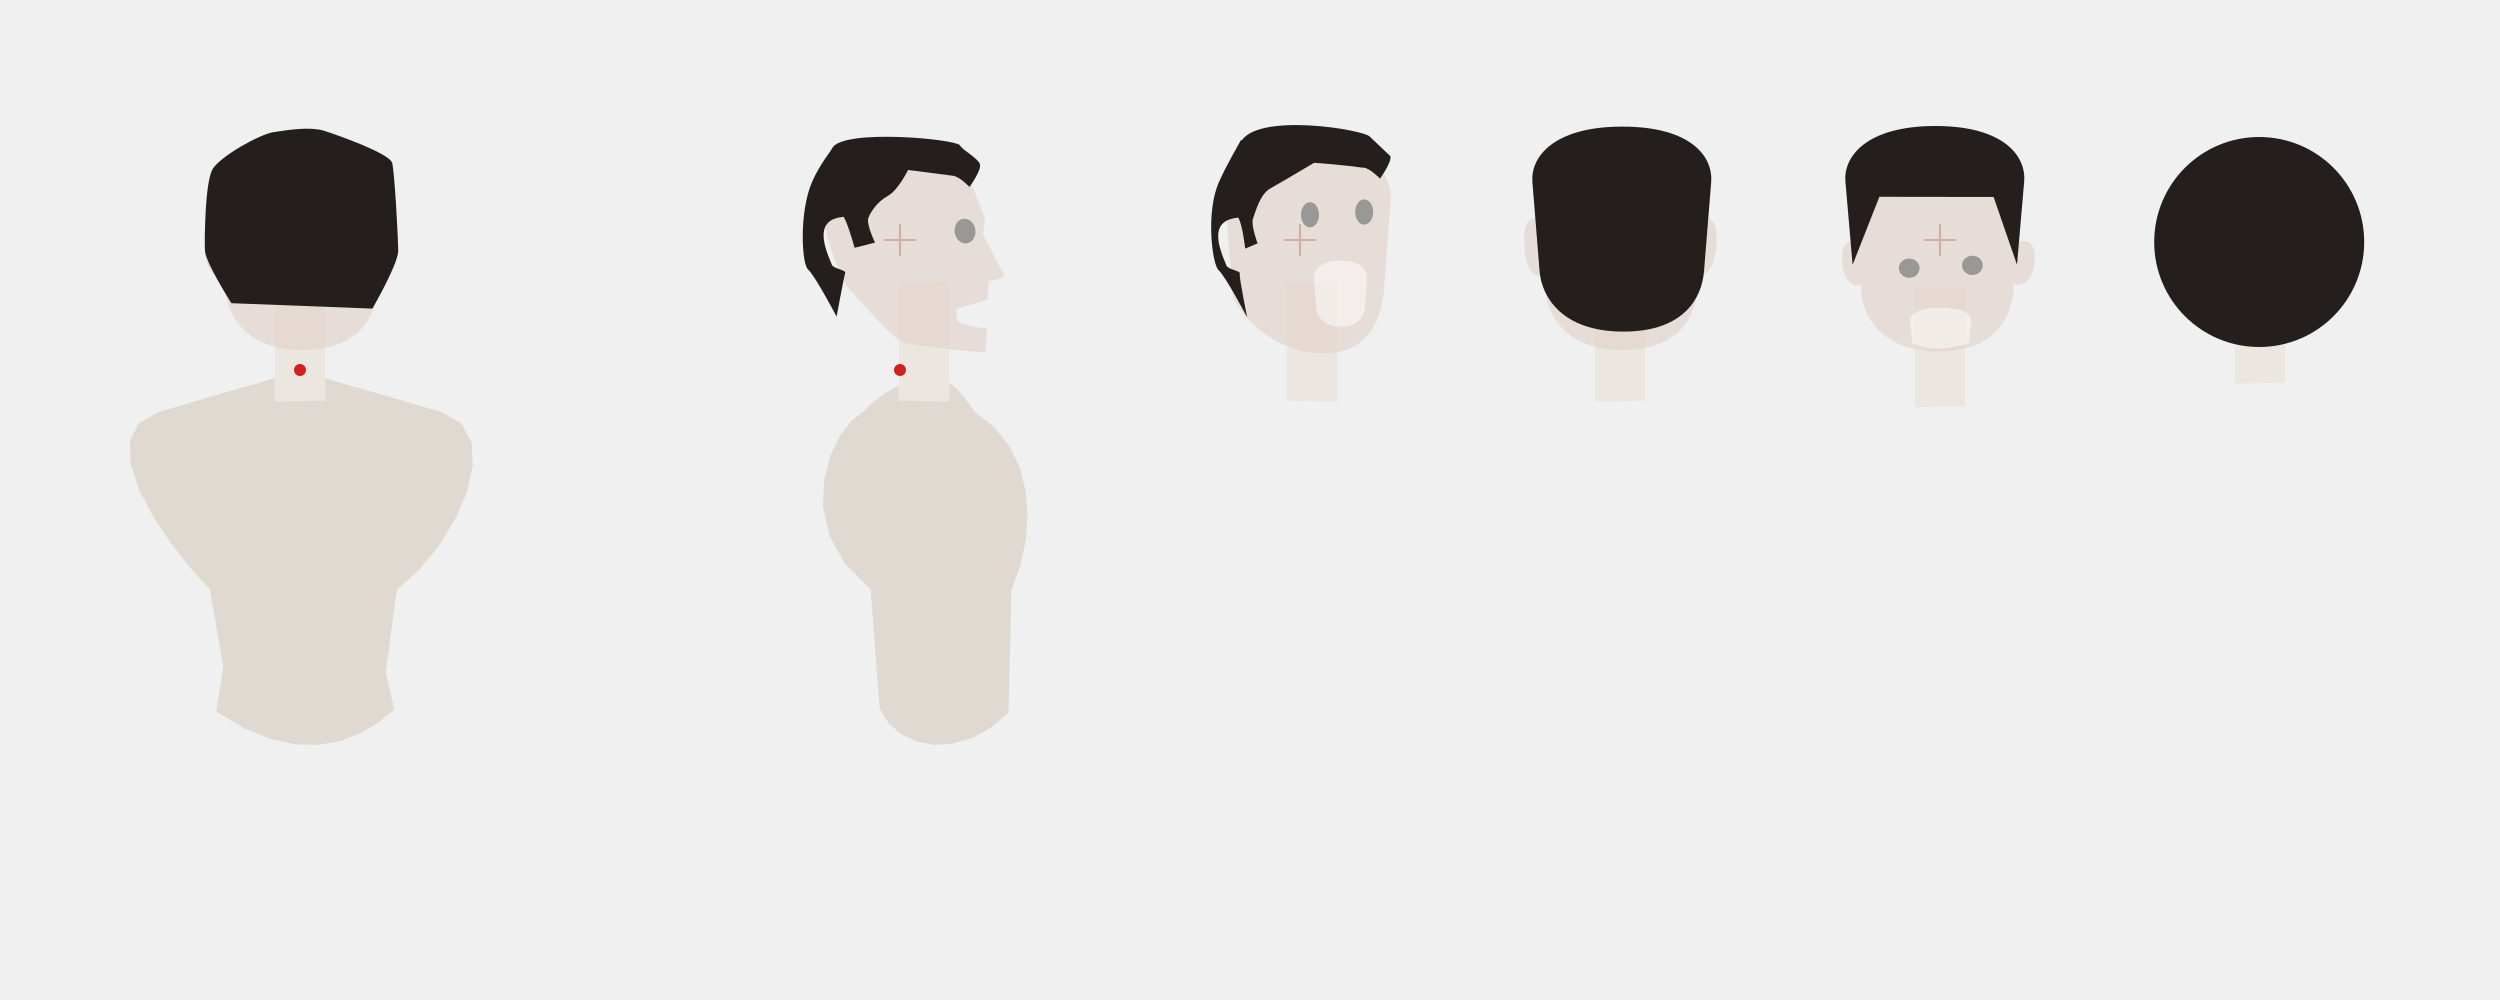
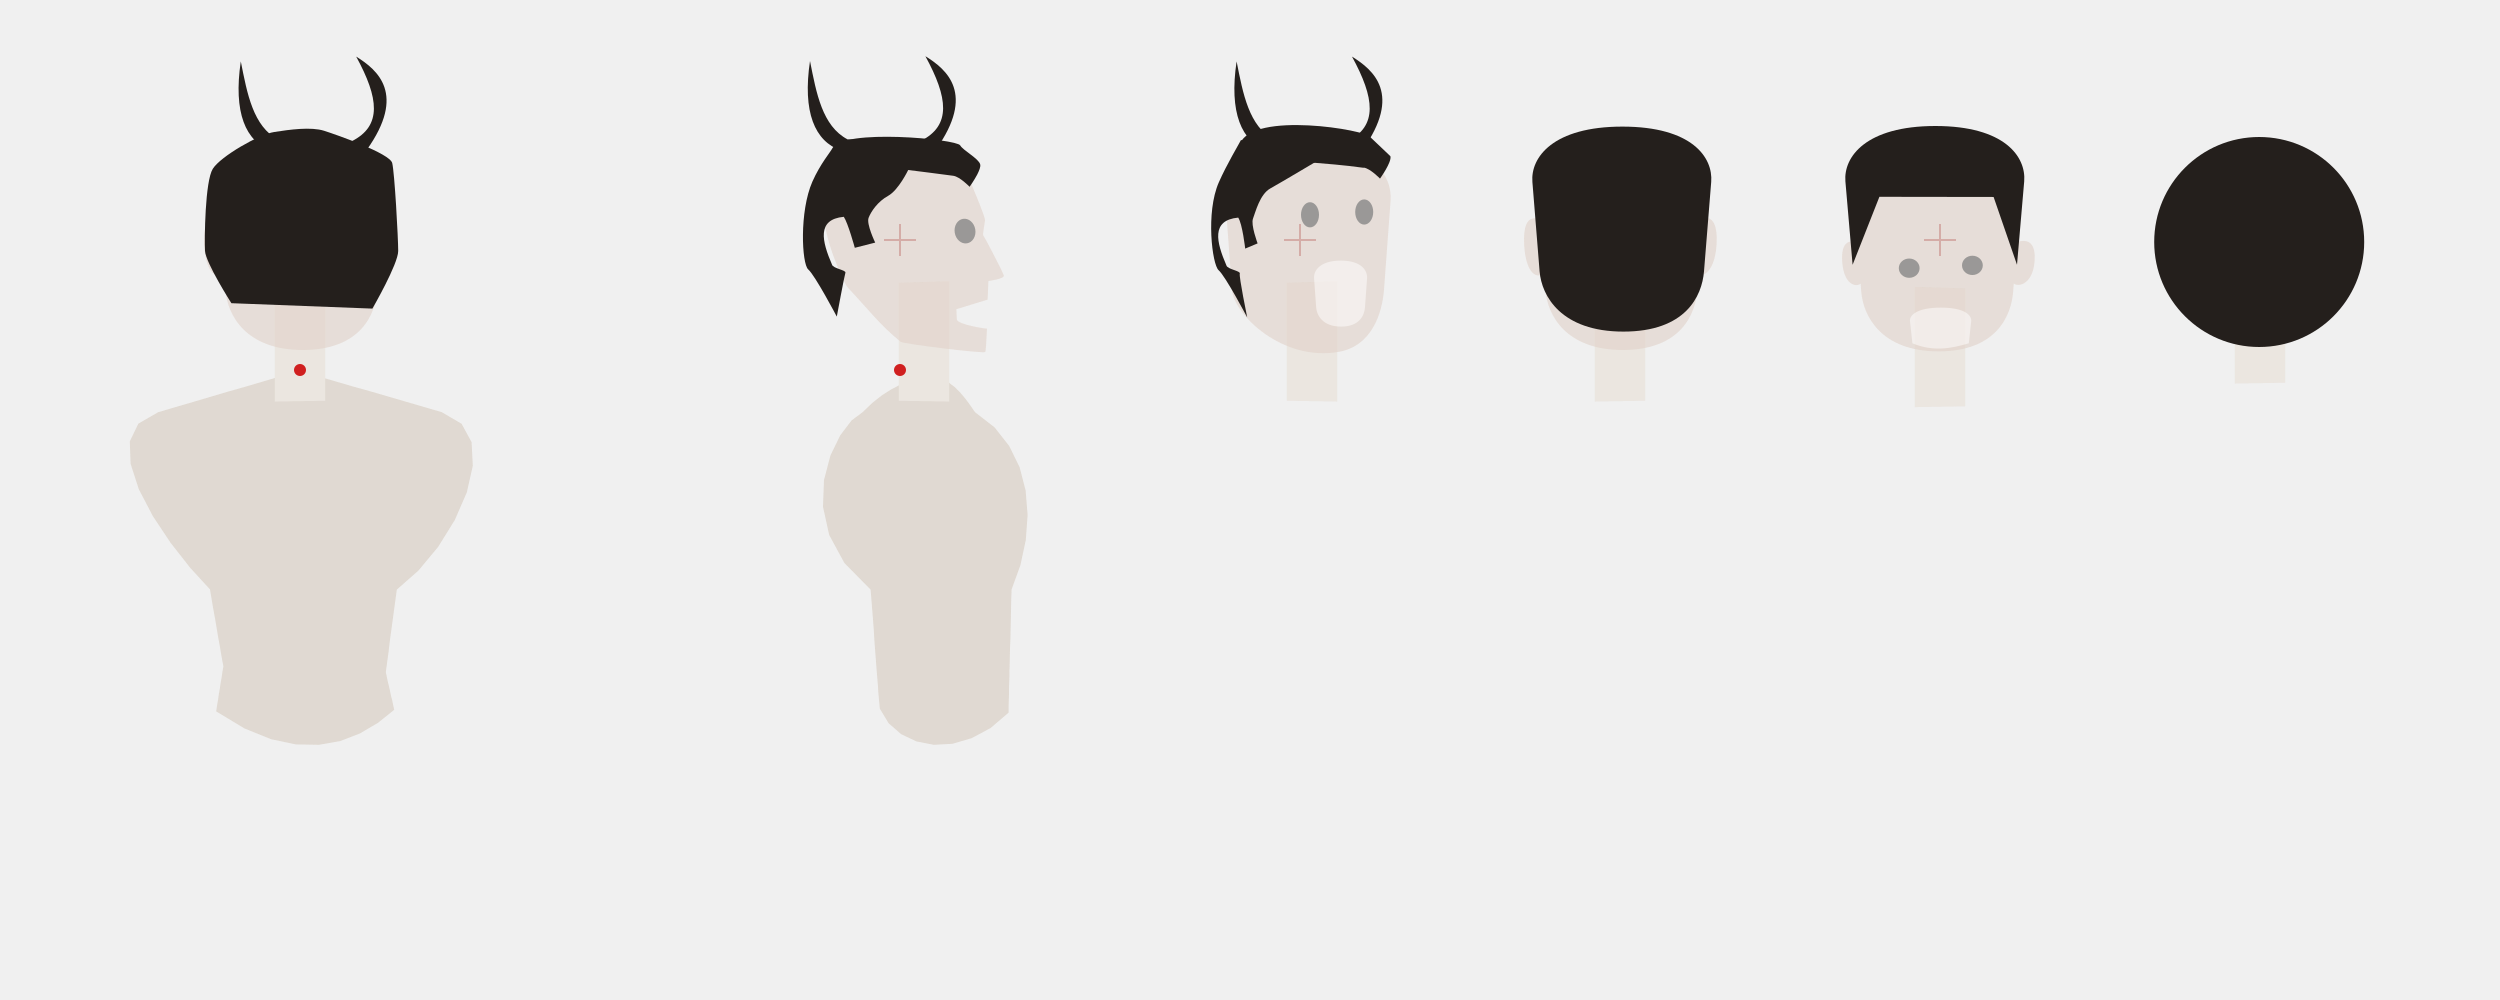
<svg xmlns="http://www.w3.org/2000/svg" width="2500" height="1000" viewBox="-1.5 -1.2 12.5 5" version="1.1" id="svg246">
  <defs id="defs250" />
  <g id="g46">
-     <g opacity="0.7" id="g24">
-       <path d="M-0.709 0.861L-0.621 0.835L-0.532 0.809L-0.444 0.783L-0.356 0.757L-0.268 0.732L-0.18 0.706L-0.092 0.68L-0.004 0.654L0.085 0.68L0.174 0.706L0.263 0.732L0.353 0.757L0.442 0.783L0.531 0.809L0.62 0.835L0.709 0.861L0.808 0.919L0.858 1.011L0.864 1.129L0.834 1.262L0.774 1.4L0.691 1.534L0.592 1.653L0.484 1.748L0.477 1.8L0.47 1.851L0.463 1.903L0.456 1.955L0.449 2.006L0.443 2.058L0.436 2.109L0.429 2.161L0.434 2.184L0.439 2.208L0.445 2.232L0.45 2.255L0.455 2.279L0.461 2.302L0.466 2.326L0.471 2.349L0.39 2.414L0.3 2.467L0.202 2.505L0.094 2.524L-0.021 2.522L-0.145 2.496L-0.278 2.442L-0.419 2.357L-0.415 2.329L-0.41 2.301L-0.406 2.272L-0.401 2.244L-0.397 2.216L-0.392 2.188L-0.388 2.16L-0.383 2.132L-0.392 2.084L-0.4 2.036L-0.409 1.987L-0.417 1.939L-0.425 1.891L-0.434 1.843L-0.442 1.795L-0.45 1.747L-0.549 1.639L-0.647 1.514L-0.736 1.38L-0.806 1.246L-0.847 1.119L-0.851 1.007L-0.808 0.918Z" fill="#d9cfc4" />
-       <path d="M-0.126 0.808L-0.126 0.733L-0.126 0.657L-0.126 0.582L-0.126 0.507L-0.126 0.432L-0.126 0.357L-0.126 0.282L-0.126 0.207L-0.095 0.207L-0.063 0.208L-0.032 0.209L0 0.21L0.032 0.211L0.063 0.212L0.095 0.213L0.126 0.214L0.126 0.287L0.126 0.361L0.126 0.435L0.126 0.509L0.126 0.582L0.126 0.656L0.126 0.73L0.126 0.804L0.095 0.804L0.063 0.805L0.032 0.805L0 0.806L-0.032 0.806L-0.063 0.807L-0.095 0.807Z" fill="#e8e1d9" />
-       <path d="M-0.08 0H0.08M0 -0.08V0.08" stroke="#b04040" stroke-width="0.01" fill="none" />
-       <g opacity="0.6">
-         <g>
-           <path style="fill:#d9c3b6;stroke-width:0.015" d="m 0.014,0.55 c 0.288,0 0.364,-0.177 0.373,-0.301 l 0.033,-0.447 c 0.009,-0.123 -0.089,-0.277 -0.41,-0.277 -0.321,0 -0.425,0.154 -0.416,0.277 l 0.033,0.447 c 0.009,0.123 0.099,0.301 0.387,0.301 z" />
-           <path style="fill:#d9c3b6;fill-opacity:1;stroke-width:0.015" d="m 0.37,0.156 0.003,-0.246 c 5.574e-4,-0.002 0.121,-0.091 0.11,0.111 -0.01,0.166 -0.095,0.175 -0.113,0.135 z" />
-           <path style="fill:#d9c3b6;fill-opacity:1;stroke-width:0.015" d="m -0.378,0.156 -0.003,-0.246 c -5.575e-4,-0.002 -0.11,-0.085 -0.098,0.117 0.01,0.166 0.083,0.169 0.101,0.129 z" />
+     <g opacity="0.7" id="g26">
+       <path d="M-0.709 0.861L-0.621 0.835L-0.532 0.809L-0.444 0.783L-0.356 0.757L-0.268 0.732L-0.18 0.706L-0.092 0.68L-0.004 0.654L0.085 0.68L0.174 0.706L0.263 0.732L0.353 0.757L0.442 0.783L0.531 0.809L0.62 0.835L0.709 0.861L0.808 0.919L0.858 1.011L0.864 1.129L0.834 1.262L0.774 1.4L0.691 1.534L0.592 1.653L0.484 1.748L0.477 1.8L0.47 1.851L0.463 1.903L0.456 1.955L0.449 2.006L0.443 2.058L0.436 2.109L0.429 2.161L0.434 2.184L0.439 2.208L0.445 2.232L0.45 2.255L0.455 2.279L0.461 2.302L0.466 2.326L0.471 2.349L0.39 2.414L0.3 2.467L0.202 2.505L0.094 2.524L-0.021 2.522L-0.145 2.496L-0.278 2.442L-0.419 2.357L-0.415 2.329L-0.41 2.301L-0.406 2.272L-0.401 2.244L-0.397 2.216L-0.392 2.188L-0.388 2.16L-0.383 2.132L-0.392 2.084L-0.4 2.036L-0.409 1.987L-0.417 1.939L-0.425 1.891L-0.434 1.843L-0.442 1.795L-0.45 1.747L-0.549 1.639L-0.647 1.514L-0.736 1.38L-0.806 1.246L-0.847 1.119L-0.851 1.007L-0.808 0.918Z" fill="#d9cfc4" id="path4" />
+       <path d="M-0.126 0.808L-0.126 0.733L-0.126 0.657L-0.126 0.582L-0.126 0.507L-0.126 0.432L-0.126 0.357L-0.126 0.282L-0.126 0.207L-0.095 0.207L-0.063 0.208L-0.032 0.209L0 0.21L0.032 0.211L0.063 0.212L0.095 0.213L0.126 0.214L0.126 0.287L0.126 0.361L0.126 0.435L0.126 0.509L0.126 0.582L0.126 0.656L0.126 0.73L0.126 0.804L0.095 0.804L0.063 0.805L0.032 0.805L0 0.806L-0.032 0.806L-0.063 0.807L-0.095 0.807Z" fill="#e8e1d9" id="path6" />
+       <path d="M-0.08 0H0.08M0 -0.08V0.08" stroke="#b04040" stroke-width="0.01" fill="none" id="path8" />
+       <g opacity="0.6" id="g24">
+         <g id="g16">
+           <path style="fill:#d9c3b6;stroke-width:0.015" d="m 0.014,0.55 c 0.288,0 0.364,-0.177 0.373,-0.301 l 0.033,-0.447 c 0.009,-0.123 -0.089,-0.277 -0.41,-0.277 -0.321,0 -0.425,0.154 -0.416,0.277 l 0.033,0.447 c 0.009,0.123 0.099,0.301 0.387,0.301 z" id="path10" />
+           <path style="fill:#d9c3b6;fill-opacity:1;stroke-width:0.015" d="m 0.37,0.156 0.003,-0.246 c 5.574e-4,-0.002 0.121,-0.091 0.11,0.111 -0.01,0.166 -0.095,0.175 -0.113,0.135 z" id="path12" />
+           <path style="fill:#d9c3b6;fill-opacity:1;stroke-width:0.015" d="m -0.378,0.156 -0.003,-0.246 c -5.575e-4,-0.002 -0.11,-0.085 -0.098,0.117 0.01,0.166 0.083,0.169 0.101,0.129 z" id="path14" />
        </g>
-         <g>
-           <ellipse style="fill:#241f1c;stroke-width:0.015" cx="-0.144" cy="-0.126" rx="0.052" ry="0.063" />
-           <ellipse style="fill:#241f1c;stroke-width:0.015" cx="0.172" cy="-0.14" rx="0.052" ry="0.063" />
+         <g id="g22">
+           <ellipse style="fill:#241f1c;stroke-width:0.015" cx="-0.144" cy="-0.126" rx="0.052" ry="0.063" id="ellipse18" />
+           <ellipse style="fill:#241f1c;stroke-width:0.015" cx="0.172" cy="-0.14" rx="0.052" ry="0.063" id="ellipse20" />
        </g>
      </g>
    </g>
-     <g id="g26" />
    <g id="g28" />
+     <g id="g30" />
    <g id="g32">
      <path style="fill:#241f1c;fill-opacity:1;stroke-width:0.015" d="m -0.343,0.316 c 0,0 -0.129,-0.202 -0.132,-0.262 -0.003,-0.059 0,-0.348 0.039,-0.41 0.039,-0.062 0.23,-0.172 0.307,-0.184 0.077,-0.012 0.184,-0.027 0.25,-0.006 0.065,0.021 0.328,0.113 0.34,0.161 0.012,0.048 0.03,0.375 0.03,0.44 0,0.065 -0.129,0.288 -0.129,0.288" id="path30" />
+       <path style="fill:#241f1c;fill-opacity:1;stroke-width:0.005" d="m -3.14,-0.446 c 0,0 0.469,0.005 0.474,-0.005 0.198,-0.278 0.055,-0.399 -0.053,-0.466 0.113,0.207 0.131,0.347 -0.024,0.424 l -0.365,-0.008 c -0.127,-0.067 -0.156,-0.231 -0.188,-0.392 -0.038,0.255 0.023,0.402 0.156,0.448 z" id="path1232-5" transform="translate(3)" />
    </g>
    <g id="g40" />
    <g id="g44">
      <circle cx="0" cy="0.65" r="0.03" fill="#d02020" id="circle42" />
    </g>
  </g>
  <g transform="translate(3 0)" id="g102">
    <g opacity="0.7" id="g64">
-       <path d="M0.375 0.861L0.364 0.845L0.348 0.822L0.328 0.795L0.303 0.765L0.273 0.735L0.236 0.707L0.193 0.681L0.142 0.66L0.115 0.674L0.082 0.687L0.044 0.703L0.002 0.723L-0.044 0.747L-0.091 0.777L-0.139 0.815L-0.187 0.861L-0.242 0.902L-0.299 0.977L-0.348 1.078L-0.38 1.2L-0.385 1.334L-0.354 1.475L-0.278 1.615L-0.147 1.748L-0.143 1.797L-0.139 1.847L-0.135 1.898L-0.131 1.95L-0.128 2.003L-0.124 2.056L-0.12 2.108L-0.116 2.161L-0.114 2.184L-0.112 2.208L-0.11 2.231L-0.109 2.254L-0.107 2.277L-0.105 2.299L-0.103 2.321L-0.101 2.343L-0.057 2.416L0.006 2.471L0.082 2.507L0.169 2.524L0.262 2.519L0.358 2.491L0.453 2.44L0.543 2.363L0.543 2.331L0.544 2.299L0.545 2.269L0.545 2.24L0.546 2.212L0.547 2.185L0.547 2.158L0.548 2.132L0.549 2.087L0.55 2.042L0.552 1.997L0.553 1.952L0.554 1.904L0.555 1.855L0.556 1.803L0.558 1.747L0.602 1.626L0.629 1.5L0.638 1.375L0.628 1.252L0.598 1.136L0.546 1.03L0.473 0.937Z" fill="#d9cfc4" />
-       <path d="M0.246 0.808L0.246 0.733L0.246 0.657L0.246 0.582L0.246 0.507L0.246 0.432L0.246 0.357L0.246 0.282L0.246 0.207L0.215 0.207L0.183 0.208L0.152 0.209L0.12 0.21L0.088 0.211L0.057 0.212L0.025 0.213L-0.006 0.214L-0.006 0.287L-0.006 0.361L-0.006 0.435L-0.006 0.509L-0.006 0.582L-0.006 0.656L-0.006 0.73L-0.006 0.804L0.025 0.804L0.057 0.805L0.088 0.805L0.12 0.806L0.152 0.806L0.183 0.807L0.215 0.807Z" fill="#e8e1d9" />
-       <path d="M-0.08 0H0.08M0 -0.08V0.08" stroke="#b04040" stroke-width="0.01" fill="none" />
-       <g opacity="0.6">
-         <g>
-           <path style="fill:#d9c3b6;fill-opacity:1;stroke:none;stroke-width:0.01" d="m 0.357,-0.28 c 0.017,0.042 0.069,0.163 0.068,0.182 -0.001,0.019 -0.014,0.071 -0.008,0.076 0.005,0.005 0.097,0.181 0.102,0.199 0.005,0.018 -0.077,0.028 -0.077,0.028 0,0 -0.001,0.021 -0.004,0.093 l -0.156,0.048 0.002,0.05 c -3.3837e-4,0.027 0.151,0.049 0.151,0.047 -0.003,0.067 -0.006,0.113 -0.009,0.117 -0.008,0.009 -0.408,-0.04 -0.423,-0.051 -0.107,-0.088 -0.153,-0.153 -0.263,-0.27 -0.025,-0.026 -0.137,-0.288 -0.114,-0.375 0.089,-0.329 0.583,-0.333 0.731,-0.145 z" />
+       <path d="M0.375 0.861L0.364 0.845L0.348 0.822L0.328 0.795L0.303 0.765L0.273 0.735L0.236 0.707L0.193 0.681L0.142 0.66L0.115 0.674L0.082 0.687L0.044 0.703L0.002 0.723L-0.044 0.747L-0.091 0.777L-0.139 0.815L-0.187 0.861L-0.242 0.902L-0.299 0.977L-0.348 1.078L-0.38 1.2L-0.385 1.334L-0.354 1.475L-0.278 1.615L-0.147 1.748L-0.143 1.797L-0.139 1.847L-0.135 1.898L-0.131 1.95L-0.128 2.003L-0.124 2.056L-0.12 2.108L-0.116 2.161L-0.114 2.184L-0.112 2.208L-0.11 2.231L-0.109 2.254L-0.107 2.277L-0.105 2.299L-0.103 2.321L-0.101 2.343L-0.057 2.416L0.006 2.471L0.082 2.507L0.169 2.524L0.262 2.519L0.358 2.491L0.453 2.44L0.543 2.363L0.543 2.331L0.544 2.299L0.545 2.269L0.545 2.24L0.546 2.212L0.547 2.185L0.547 2.158L0.548 2.132L0.549 2.087L0.55 2.042L0.552 1.997L0.553 1.952L0.554 1.904L0.555 1.855L0.556 1.803L0.558 1.747L0.602 1.626L0.629 1.5L0.638 1.375L0.628 1.252L0.598 1.136L0.546 1.03L0.473 0.937Z" fill="#d9cfc4" id="path38" />
+       <path d="M0.246 0.808L0.246 0.733L0.246 0.657L0.246 0.582L0.246 0.507L0.246 0.432L0.246 0.357L0.246 0.282L0.246 0.207L0.215 0.207L0.183 0.208L0.152 0.209L0.12 0.21L0.088 0.211L0.057 0.212L0.025 0.213L-0.006 0.214L-0.006 0.287L-0.006 0.361L-0.006 0.435L-0.006 0.509L-0.006 0.582L-0.006 0.656L-0.006 0.73L-0.006 0.804L0.025 0.804L0.057 0.805L0.088 0.805L0.12 0.806L0.152 0.806L0.183 0.807L0.215 0.807Z" fill="#e8e1d9" id="path40" />
+       <path d="M-0.08 0H0.08M0 -0.08V0.08" stroke="#b04040" stroke-width="0.01" fill="none" id="path42" />
+       <g opacity="0.6" id="g53">
+         <g id="g47">
+           <path style="fill:#d9c3b6;fill-opacity:1;stroke:none;stroke-width:0.01" d="m 0.357,-0.28 c 0.017,0.042 0.069,0.163 0.068,0.182 -0.001,0.019 -0.014,0.071 -0.008,0.076 0.005,0.005 0.097,0.181 0.102,0.199 0.005,0.018 -0.077,0.028 -0.077,0.028 0,0 -0.001,0.021 -0.004,0.093 l -0.156,0.048 0.002,0.05 c -3.3837e-4,0.027 0.151,0.049 0.151,0.047 -0.003,0.067 -0.006,0.113 -0.009,0.117 -0.008,0.009 -0.408,-0.04 -0.423,-0.051 -0.107,-0.088 -0.153,-0.153 -0.263,-0.27 -0.025,-0.026 -0.137,-0.288 -0.114,-0.375 0.089,-0.329 0.583,-0.333 0.731,-0.145 z" id="path44" />
        </g>
-         <g>
-           <ellipse style="fill:#241f1c;stroke-width:0.015" cx="0.328" cy="0.008" rx="0.052" ry="0.062" transform="rotate(-9.201606)" />
+         <g id="g51">
+           <ellipse style="fill:#241f1c;stroke-width:0.015" cx="0.328" cy="0.008" rx="0.052" ry="0.062" transform="rotate(-9.201606)" id="ellipse49" />
        </g>
      </g>
    </g>
    <g id="g66" />
    <g id="g68" />
    <g id="g70" />
    <g id="g96">
-       <path style="fill:#241f1c;fill-opacity:1;stroke-width:0.015" d="m 0.348,-0.266 c 0,0 0.06,-0.083 0.052,-0.112 -0.007,-0.029 -0.086,-0.07 -0.1,-0.095 -0.018,-0.032 -0.588,-0.085 -0.639,0.014 -0.01,0.02 -0.06,0.077 -0.1,0.167 -0.066,0.15 -0.053,0.411 -0.021,0.439 0.034,0.029 0.143,0.236 0.143,0.236 0,0 0.038,-0.205 0.043,-0.219 0.005,-0.014 -0.062,-0.021 -0.067,-0.041 -0.05,-0.116 -0.078,-0.226 0.059,-0.239 0.021,0.031 0.055,0.155 0.055,0.155 l 0.102,-0.026 c 0,0 -0.045,-0.093 -0.033,-0.124 0.012,-0.031 0.045,-0.081 0.098,-0.11 0.052,-0.029 0.1,-0.129 0.1,-0.129 0,0 0.193,0.024 0.226,0.029 0.033,0.005 0.081,0.055 0.081,0.055 z" id="path94" />
+       <path style="fill:#241f1c;fill-opacity:1;stroke-width:0.015" d="m 0.348,-0.266 c 0,0 0.022,-0.031 0.038,-0.061 0.01,-0.02 0.018,-0.039 0.015,-0.051 -0.007,-0.029 -0.086,-0.07 -0.1,-0.095 -0.018,-0.032 -0.588,-0.085 -0.639,0.014 -0.01,0.02 -0.06,0.077 -0.1,0.167 -0.066,0.15 -0.053,0.411 -0.021,0.439 0.034,0.029 0.143,0.236 0.143,0.236 0,0 0.038,-0.205 0.043,-0.219 0.005,-0.014 -0.062,-0.021 -0.067,-0.041 -0.05,-0.116 -0.078,-0.226 0.059,-0.239 0.021,0.031 0.055,0.155 0.055,0.155 l 0.102,-0.026 c 0,0 -0.045,-0.093 -0.033,-0.124 0.012,-0.031 0.045,-0.081 0.098,-0.11 0.052,-0.029 0.1,-0.129 0.1,-0.129 0,0 0.193,0.024 0.226,0.029 0.033,0.005 0.081,0.055 0.081,0.055 z" id="path94" />
+       <path style="fill:#241f1c;fill-opacity:1;stroke-width:0.005" d="m -0.294,-0.448 c 0,0 0.469,0.005 0.474,-0.005 0.198,-0.278 0.055,-0.399 -0.053,-0.466 0.113,0.207 0.131,0.347 -0.024,0.424 l -0.365,-0.008 c -0.127,-0.067 -0.156,-0.231 -0.188,-0.392 -0.038,0.255 0.023,0.402 0.156,0.448 z" id="path1232" />
    </g>
    <g id="g100">
      <circle cx="0" cy="0.65" r="0.03" fill="#d02020" id="circle98" />
    </g>
  </g>
  <g id="quarter" transform="translate(5 0)" style="color:#7c1d1d">
    <g opacity="0.7" id="g2333">
-       <path d="M0.186 0.808L0.186 0.733L0.186 0.657L0.186 0.582L0.186 0.507L0.186 0.432L0.186 0.357L0.186 0.282L0.186 0.207L0.155 0.207L0.123 0.208L0.092 0.209L0.06 0.21L0.028 0.211L-0.003 0.212L-0.035 0.213L-0.066 0.214L-0.066 0.287L-0.066 0.361L-0.066 0.435L-0.066 0.509L-0.066 0.582L-0.066 0.656L-0.066 0.73L-0.066 0.804L-0.035 0.804L-0.003 0.805L0.028 0.805L0.06 0.806L0.092 0.806L0.123 0.807L0.155 0.807Z" fill="#e8e1d9" />
-       <path d="M-0.08 0H0.08M0 -0.08V0.08" stroke="#b04040" stroke-width="0.01" fill="none" />
-       <g opacity="0.6">
-         <g>
-           <path style="fill:#d9c3b6;stroke-width:0.015" d="M 0.195,0.559 C 0.358,0.53 0.411,0.368 0.42,0.249 l 0.033,-0.447 C 0.462,-0.321 0.364,-0.475 0.043,-0.475 c -0.321,0 -0.425,0.154 -0.416,0.277 l 0.033,0.447 c 0.009,0.123 0.252,0.361 0.535,0.31 z" />
+       <path d="M0.186 0.808L0.186 0.733L0.186 0.657L0.186 0.582L0.186 0.507L0.186 0.432L0.186 0.357L0.186 0.282L0.186 0.207L0.155 0.207L0.123 0.208L0.092 0.209L0.06 0.21L0.028 0.211L-0.003 0.212L-0.035 0.213L-0.066 0.214L-0.066 0.287L-0.066 0.361L-0.066 0.435L-0.066 0.509L-0.066 0.582L-0.066 0.656L-0.066 0.73L-0.066 0.804L-0.035 0.804L-0.003 0.805L0.028 0.805L0.06 0.806L0.092 0.806L0.123 0.807L0.155 0.807Z" fill="#e8e1d9" id="path64" />
+       <path d="M-0.08 0H0.08M0 -0.08V0.08" stroke="#b04040" stroke-width="0.01" fill="none" id="path66" />
+       <g opacity="0.6" id="g91">
+         <g id="g71">
+           <path style="fill:#d9c3b6;stroke-width:0.015" d="M 0.195,0.559 C 0.358,0.53 0.411,0.368 0.42,0.249 l 0.033,-0.447 C 0.462,-0.321 0.364,-0.475 0.043,-0.475 c -0.321,0 -0.425,0.154 -0.416,0.277 l 0.033,0.447 c 0.009,0.123 0.252,0.361 0.535,0.31 z" id="path68" />
        </g>
-         <g>
-           <g transform="translate(-0.01)">
-             <g transform="matrix(0.866,0,0,1,0.1821,0)">
-               <g>
-                 <ellipse style="fill:#241f1c;stroke-width:0.015" cx="0.172" cy="-0.14" rx="0.052" ry="0.063" />
+         <g id="g89">
+           <g transform="translate(-0.01)" id="g79">
+             <g transform="matrix(0.866,0,0,1,0.1821,0)" id="g77">
+               <g id="g75">
+                 <ellipse style="fill:#241f1c;stroke-width:0.015" cx="0.172" cy="-0.14" rx="0.052" ry="0.063" id="ellipse73" />
              </g>
            </g>
          </g>
-           <g transform="translate(-0.01)">
-             <g transform="matrix(0.866,0,0,1,0.1847,0)">
-               <g>
-                 <ellipse style="fill:#241f1c;stroke-width:0.015" cx="-0.144" cy="-0.126" rx="0.052" ry="0.063" />
+           <g transform="translate(-0.01)" id="g87">
+             <g transform="matrix(0.866,0,0,1,0.1847,0)" id="g85">
+               <g id="g83">
+                 <ellipse style="fill:#241f1c;stroke-width:0.015" cx="-0.144" cy="-0.126" rx="0.052" ry="0.063" id="ellipse81" />
              </g>
            </g>
          </g>
        </g>
      </g>
    </g>
-     <g id="quarter-back" />
+     <g id="quarter-back">
+       <path style="fill:#241f1c;fill-opacity:1;stroke-width:0.005" d="m 1.839,-0.446 c 0,0 0.469,0.005 0.474,-0.005 0.198,-0.278 0.055,-0.399 -0.053,-0.466 0.113,0.207 0.131,0.347 -0.024,0.424 l -0.365,-0.008 c -0.127,-0.067 -0.156,-0.231 -0.188,-0.392 -0.038,0.255 0.023,0.402 0.156,0.448 z" id="path1232-8" transform="translate(-2)" />
+     </g>
    <g id="quarter-over">
      <path style="fill:#241f1c;fill-opacity:1;stroke-width:0.015" d="m 1.705,-0.5 c -0.01,0.02 -0.071,0.121 -0.111,0.212 -0.066,0.15 -0.033,0.411 -0.001,0.439 0.034,0.029 0.143,0.236 0.143,0.236 0,0 -0.042,-0.205 -0.037,-0.219 0.005,-0.014 -0.062,-0.021 -0.067,-0.041 -0.05,-0.116 -0.078,-0.226 0.059,-0.239 0.021,0.031 0.035,0.155 0.035,0.155 l 0.062,-0.026 c 0,0 -0.035,-0.093 -0.023,-0.124 0.012,-0.031 0.034,-0.122 0.087,-0.151 0.052,-0.029 0.225,-0.132 0.225,-0.132" id="path2291-4" transform="translate(-2)" />
      <path style="fill:#241f1c;fill-opacity:1;stroke-width:0.015" d="m 2.319,-0.362 c 0.033,0.005 0.081,0.055 0.081,0.055 0,0 0.06,-0.083 0.052,-0.112 l -0.1,-0.095 c -0.017,-0.037 -0.588,-0.131 -0.651,0.032 l 0.041,0.059 c 0.19,0.033 0.385,0.035 0.576,0.062 z" id="path2020-2" transform="translate(-2)" />
    </g>
-     <g opacity="0.5">
-       <g>
-         <g transform="translate(-0.01)">
-           <g transform="matrix(0.866,0,0,1,0.2016,0)">
-             <g>
-               <path style="fill:#ffffff;fill-opacity:1;stroke-width:0.015" d="m 0.016,0.433 c 0.107,0 0.135,-0.057 0.138,-0.097 l 0.012,-0.144 c 0.003,-0.04 -0.033,-0.089 -0.152,-0.089 -0.119,0 -0.158,0.05 -0.154,0.089 l 0.012,0.144 c 0.003,0.04 0.037,0.097 0.144,0.097 z" />
+     <g opacity="0.5" id="g109">
+       <g id="g107">
+         <g transform="translate(-0.01)" id="g105">
+           <g transform="matrix(0.866,0,0,1,0.2016,0)" id="g103">
+             <g id="g101">
+               <path style="fill:#ffffff;fill-opacity:1;stroke-width:0.015" d="m 0.016,0.433 c 0.107,0 0.135,-0.057 0.138,-0.097 l 0.012,-0.144 c 0.003,-0.04 -0.033,-0.089 -0.152,-0.089 -0.119,0 -0.158,0.05 -0.154,0.089 l 0.012,0.144 c 0.003,0.04 0.037,0.097 0.144,0.097 z" id="path98" />
            </g>
          </g>
        </g>
      </g>
    </g>
  </g>
  <g id="back-view" transform="translate(6.6 0)" style="color:#7c1d1d">
    <g opacity="0.7" id="g2671">
-       <path d="M-0.126 0.808L-0.126 0.733L-0.126 0.657L-0.126 0.582L-0.126 0.507L-0.126 0.432L-0.126 0.357L-0.126 0.282L-0.126 0.207L-0.095 0.207L-0.063 0.208L-0.032 0.209L0 0.21L0.032 0.211L0.063 0.212L0.095 0.213L0.126 0.214L0.126 0.287L0.126 0.361L0.126 0.435L0.126 0.509L0.126 0.582L0.126 0.656L0.126 0.73L0.126 0.804L0.095 0.804L0.063 0.805L0.032 0.805L0 0.806L-0.032 0.806L-0.063 0.807L-0.095 0.807Z" fill="#e8e1d9" />
-       <path d="M-0.08 0H0.08M0 -0.08V0.08" stroke="#b04040" stroke-width="0.01" fill="none" />
-       <g opacity="0.6">
-         <g>
-           <g>
-             <path style="fill:#d9c3b6;stroke-width:0.015" d="m 0.014,0.55 c 0.288,0 0.364,-0.177 0.373,-0.301 l 0.033,-0.447 c 0.009,-0.123 -0.089,-0.277 -0.41,-0.277 -0.321,0 -0.425,0.154 -0.416,0.277 l 0.033,0.447 c 0.009,0.123 0.099,0.301 0.387,0.301 z" />
-             <path style="fill:#d9c3b6;fill-opacity:1;stroke-width:0.015" d="m 0.37,0.156 0.003,-0.246 c 5.574e-4,-0.002 0.121,-0.091 0.11,0.111 -0.01,0.166 -0.095,0.175 -0.113,0.135 z" />
-             <path style="fill:#d9c3b6;fill-opacity:1;stroke-width:0.015" d="m -0.378,0.156 -0.003,-0.246 c -5.575e-4,-0.002 -0.11,-0.085 -0.098,0.117 0.01,0.166 0.083,0.169 0.101,0.129 z" />
+       <path d="M-0.126 0.808L-0.126 0.733L-0.126 0.657L-0.126 0.582L-0.126 0.507L-0.126 0.432L-0.126 0.357L-0.126 0.282L-0.126 0.207L-0.095 0.207L-0.063 0.208L-0.032 0.209L0 0.21L0.032 0.211L0.063 0.212L0.095 0.213L0.126 0.214L0.126 0.287L0.126 0.361L0.126 0.435L0.126 0.509L0.126 0.582L0.126 0.656L0.126 0.73L0.126 0.804L0.095 0.804L0.063 0.805L0.032 0.805L0 0.806L-0.032 0.806L-0.063 0.807L-0.095 0.807Z" fill="#e8e1d9" id="path112" />
+       <path d="M-0.08 0H0.08M0 -0.08V0.08" stroke="#b04040" stroke-width="0.01" fill="none" id="path114" />
+       <g opacity="0.6" id="g126">
+         <g id="g124">
+           <g id="g122">
+             <path style="fill:#d9c3b6;stroke-width:0.015" d="m 0.014,0.55 c 0.288,0 0.364,-0.177 0.373,-0.301 l 0.033,-0.447 c 0.009,-0.123 -0.089,-0.277 -0.41,-0.277 -0.321,0 -0.425,0.154 -0.416,0.277 l 0.033,0.447 c 0.009,0.123 0.099,0.301 0.387,0.301 z" id="path116" />
+             <path style="fill:#d9c3b6;fill-opacity:1;stroke-width:0.015" d="m 0.37,0.156 0.003,-0.246 c 5.574e-4,-0.002 0.121,-0.091 0.11,0.111 -0.01,0.166 -0.095,0.175 -0.113,0.135 z" id="path118" />
+             <path style="fill:#d9c3b6;fill-opacity:1;stroke-width:0.015" d="m -0.378,0.156 -0.003,-0.246 c -5.575e-4,-0.002 -0.11,-0.085 -0.098,0.117 0.01,0.166 0.083,0.169 0.101,0.129 z" id="path120" />
          </g>
        </g>
      </g>
    </g>
    <g id="back-view-over">
      <path style="fill:#241f1c;fill-opacity:1;stroke:none;stroke-width:0.015" d="m 6.617,0.458 c 0.311,0 0.393,-0.177 0.403,-0.301 l 0.036,-0.447 c 0.01,-0.123 -0.096,-0.277 -0.444,-0.277 -0.347,0 -0.46,0.154 -0.45,0.277 l 0.036,0.447 c 0.01,0.123 0.108,0.301 0.419,0.301 z" id="path169" transform="translate(-6.6)" />
    </g>
  </g>
  <g id="front-down" transform="translate(8.2 0)" style="color:#7c1d1d">
    <g opacity="0.7" id="g3020">
-       <path d="M-0.126 0.836L-0.126 0.761L-0.126 0.685L-0.126 0.61L-0.126 0.535L-0.126 0.46L-0.126 0.385L-0.126 0.31L-0.126 0.235L-0.095 0.235L-0.063 0.236L-0.032 0.237L0 0.238L0.032 0.239L0.063 0.24L0.095 0.241L0.126 0.242L0.126 0.315L0.126 0.389L0.126 0.463L0.126 0.537L0.126 0.61L0.126 0.684L0.126 0.758L0.126 0.832L0.095 0.832L0.063 0.833L0.032 0.833L0 0.834L-0.032 0.834L-0.063 0.835L-0.095 0.835Z" fill="#e8e1d9" />
-       <path d="M-0.08 0H0.08M0 -0.08V0.08" stroke="#b04040" stroke-width="0.01" fill="none" />
-       <g opacity="0.6">
-         <g>
-           <g transform="matrix(1,0,0,0.766,-0.01,0.0897)">
-             <g>
-               <path style="fill:#d9c3b6;fill-opacity:1;stroke-width:0.015" d="m -0.378,0.156 -0.003,-0.246 c -5.575e-4,-0.002 -0.11,-0.085 -0.098,0.117 0.01,0.166 0.083,0.169 0.101,0.129 z" />
+       <path d="M-0.126 0.836L-0.126 0.761L-0.126 0.685L-0.126 0.61L-0.126 0.535L-0.126 0.46L-0.126 0.385L-0.126 0.31L-0.126 0.235L-0.095 0.235L-0.063 0.236L-0.032 0.237L0 0.238L0.032 0.239L0.063 0.24L0.095 0.241L0.126 0.242L0.126 0.315L0.126 0.389L0.126 0.463L0.126 0.537L0.126 0.61L0.126 0.684L0.126 0.758L0.126 0.832L0.095 0.832L0.063 0.833L0.032 0.833L0 0.834L-0.032 0.834L-0.063 0.835L-0.095 0.835Z" fill="#e8e1d9" id="path132" />
+       <path d="M-0.08 0H0.08M0 -0.08V0.08" stroke="#b04040" stroke-width="0.01" fill="none" id="path134" />
+       <g opacity="0.6" id="g170">
+         <g id="g150">
+           <g transform="matrix(1,0,0,0.766,-0.01,0.0897)" id="g140">
+             <g id="g138">
+               <path style="fill:#d9c3b6;fill-opacity:1;stroke-width:0.015" d="m -0.378,0.156 -0.003,-0.246 c -5.575e-4,-0.002 -0.11,-0.085 -0.098,0.117 0.01,0.166 0.083,0.169 0.101,0.129 z" id="path136" />
            </g>
          </g>
-           <g transform="matrix(1,0,0,0.766,-0.01,0.0897)">
-             <g>
-               <path style="fill:#d9c3b6;fill-opacity:1;stroke-width:0.015" d="m 0.37,0.156 0.003,-0.246 c 5.574e-4,-0.002 0.121,-0.091 0.11,0.111 -0.01,0.166 -0.095,0.175 -0.113,0.135 z" />
+           <g transform="matrix(1,0,0,0.766,-0.01,0.0897)" id="g146">
+             <g id="g144">
+               <path style="fill:#d9c3b6;fill-opacity:1;stroke-width:0.015" d="m 0.37,0.156 0.003,-0.246 c 5.574e-4,-0.002 0.121,-0.091 0.11,0.111 -0.01,0.166 -0.095,0.175 -0.113,0.135 z" id="path142" />
            </g>
          </g>
-           <path style="fill:#d9c3b6;stroke-width:0.015" d="m -0.007,0.557 c 0.288,0 0.364,-0.177 0.373,-0.301 l 0.033,-0.447 c 0.009,-0.123 -0.089,-0.277 -0.41,-0.277 -0.321,0 -0.425,0.154 -0.416,0.277 l 0.033,0.447 c 0.009,0.123 0.099,0.301 0.387,0.301 z" />
+           <path style="fill:#d9c3b6;stroke-width:0.015" d="m -0.007,0.557 c 0.288,0 0.364,-0.177 0.373,-0.301 l 0.033,-0.447 c 0.009,-0.123 -0.089,-0.277 -0.41,-0.277 -0.321,0 -0.425,0.154 -0.416,0.277 l 0.033,0.447 c 0.009,0.123 0.099,0.301 0.387,0.301 z" id="path148" />
        </g>
-         <g>
-           <g transform="translate(-0.01)">
-             <g transform="matrix(1,0,0,0.766,0,0.2374)">
-               <g>
-                 <ellipse style="fill:#241f1c;stroke-width:0.015" cx="-0.144" cy="-0.126" rx="0.052" ry="0.063" />
+         <g id="g168">
+           <g transform="translate(-0.01)" id="g158">
+             <g transform="matrix(1,0,0,0.766,0,0.2374)" id="g156">
+               <g id="g154">
+                 <ellipse style="fill:#241f1c;stroke-width:0.015" cx="-0.144" cy="-0.126" rx="0.052" ry="0.063" id="ellipse152" />
              </g>
            </g>
          </g>
-           <g transform="translate(-0.01)">
-             <g transform="matrix(1,0,0,0.766,0,0.2341)">
-               <g>
-                 <ellipse style="fill:#241f1c;stroke-width:0.015" cx="0.172" cy="-0.14" rx="0.052" ry="0.063" />
+           <g transform="translate(-0.01)" id="g166">
+             <g transform="matrix(1,0,0,0.766,0,0.2341)" id="g164">
+               <g id="g162">
+                 <ellipse style="fill:#241f1c;stroke-width:0.015" cx="0.172" cy="-0.14" rx="0.052" ry="0.063" id="ellipse160" />
              </g>
            </g>
          </g>
        </g>
      </g>
    </g>
    <g id="front-down-back" />
    <g id="front-down-over">
      <path style="color:#7c1d1d;fill:#241f1c;fill-opacity:1;stroke:none;stroke-width:0.015" d="m 1.297,-0.216 0.571,8.4767e-4 0.117,0.339 0.036,-0.417 C 2.031,-0.416 1.924,-0.57 1.577,-0.57 1.23,-0.57 1.117,-0.416 1.127,-0.293 l 0.036,0.417 z" id="path10-4" transform="translate(-1.6)" />
    </g>
-     <g opacity="0.5">
-       <g>
-         <g transform="translate(-0.01)">
-           <g transform="matrix(1,0,0,0.766,0,0.2592)">
-             <g>
-               <path style="fill:#ffffff;fill-opacity:1;stroke-width:0.015" d="m 0.154,0.336 0.012,-0.144 c 0.003,-0.04 -0.033,-0.089 -0.152,-0.089 -0.119,0 -0.158,0.05 -0.154,0.089 l 0.012,0.144 c 0.106,0.057 0.195,0.033 0.282,0 z" />
+     <g opacity="0.5" id="g186">
+       <g id="g184">
+         <g transform="translate(-0.01)" id="g182">
+           <g transform="matrix(1,0,0,0.766,0,0.2592)" id="g180">
+             <g id="g178">
+               <path style="fill:#ffffff;fill-opacity:1;stroke-width:0.015" d="m 0.154,0.336 0.012,-0.144 c 0.003,-0.04 -0.033,-0.089 -0.152,-0.089 -0.119,0 -0.158,0.05 -0.154,0.089 l 0.012,0.144 c 0.106,0.057 0.195,0.033 0.282,0 z" id="path176" />
            </g>
          </g>
        </g>
      </g>
    </g>
  </g>
  <g id="top" transform="translate(9.8 0)" style="color:#7c1d1d">
    <g opacity="0.7" id="g3502">
-       <path d="M-0.126 0.718L-0.126 0.643L-0.126 0.567L-0.126 0.492L-0.126 0.417L-0.126 0.342L-0.126 0.267L-0.126 0.192L-0.126 0.117L-0.095 0.117L-0.063 0.118L-0.032 0.119L0 0.12L0.032 0.121L0.063 0.122L0.095 0.123L0.126 0.124L0.126 0.197L0.126 0.271L0.126 0.345L0.126 0.419L0.126 0.492L0.126 0.566L0.126 0.64L0.126 0.714L0.095 0.714L0.063 0.715L0.032 0.715L0 0.716L-0.032 0.716L-0.063 0.717L-0.095 0.717Z" fill="#e8e1d9" />
-       <path d="M-0.08 0H0.08M0 -0.08V0.08" stroke="#b04040" stroke-width="0.01" fill="none" />
-       <g opacity="0.6">
-         <g>
-           <circle cx="0" cy="0" r="0.5" style="fill:#d9c3b6" />
+       <path d="M-0.126 0.718L-0.126 0.643L-0.126 0.567L-0.126 0.492L-0.126 0.417L-0.126 0.342L-0.126 0.267L-0.126 0.192L-0.126 0.117L-0.095 0.117L-0.063 0.118L-0.032 0.119L0 0.12L0.032 0.121L0.063 0.122L0.095 0.123L0.126 0.124L0.126 0.197L0.126 0.271L0.126 0.345L0.126 0.419L0.126 0.492L0.126 0.566L0.126 0.64L0.126 0.714L0.095 0.714L0.063 0.715L0.032 0.715L0 0.716L-0.032 0.716L-0.063 0.717L-0.095 0.717Z" fill="#e8e1d9" id="path189" />
+       <path d="M-0.08 0H0.08M0 -0.08V0.08" stroke="#b04040" stroke-width="0.01" fill="none" id="path191" />
+       <g opacity="0.6" id="g197">
+         <g id="g195">
+           <circle cx="0" cy="0" r="0.5" style="fill:#d9c3b6" id="circle193" />
        </g>
      </g>
    </g>
    <g id="top-over">
      <ellipse style="color:#7c1d1d;fill:#241f1c;fill-opacity:1;stroke:none;stroke-width:0.01" id="path5125" cx="3.196" cy="0.01" rx="0.525" ry="0.525" transform="translate(-3.2)" />
    </g>
  </g>
</svg>
